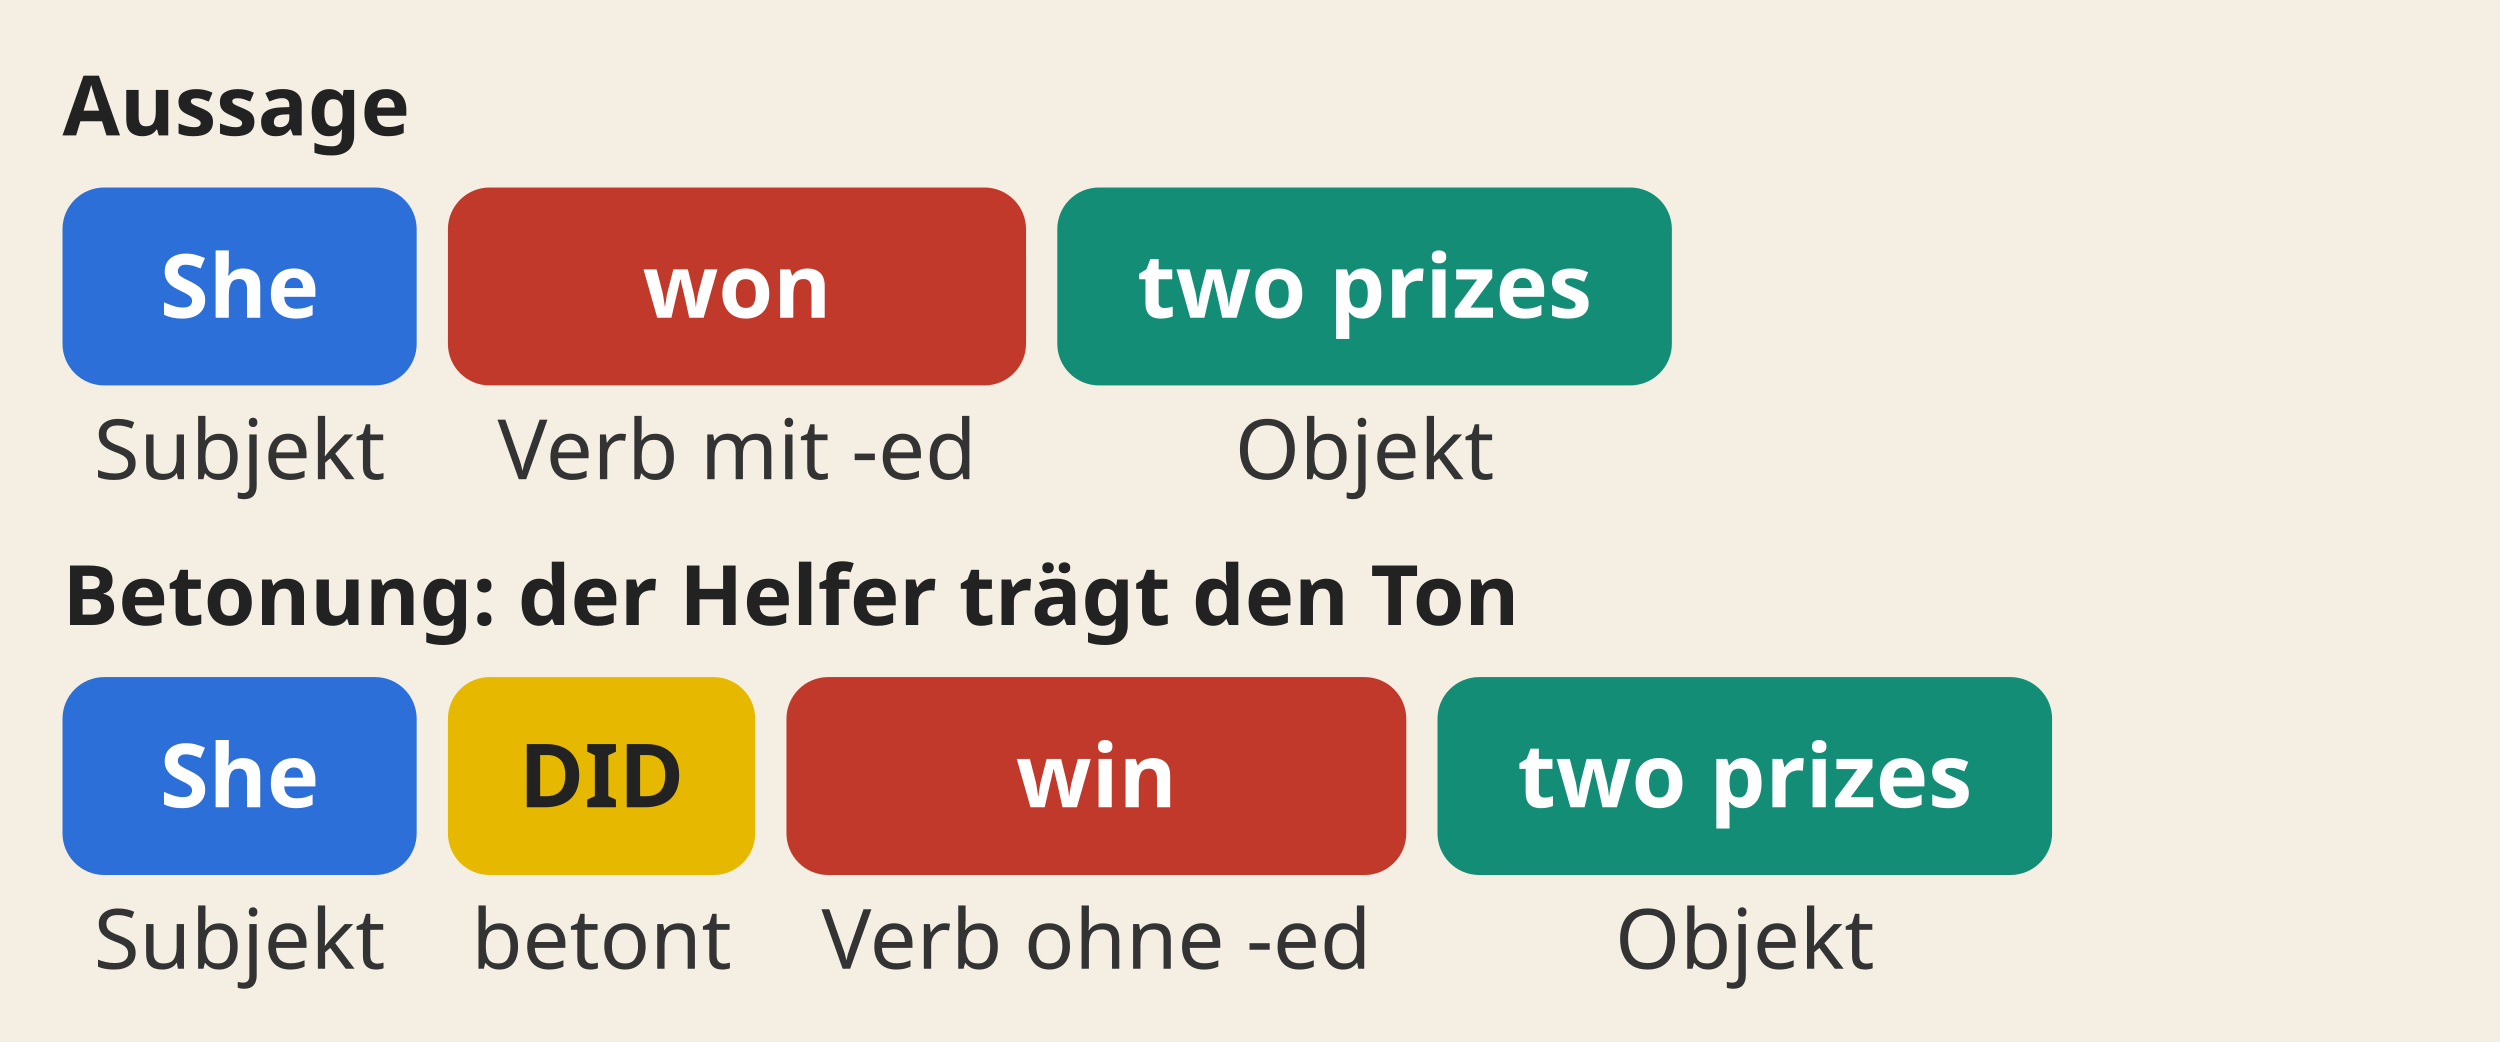
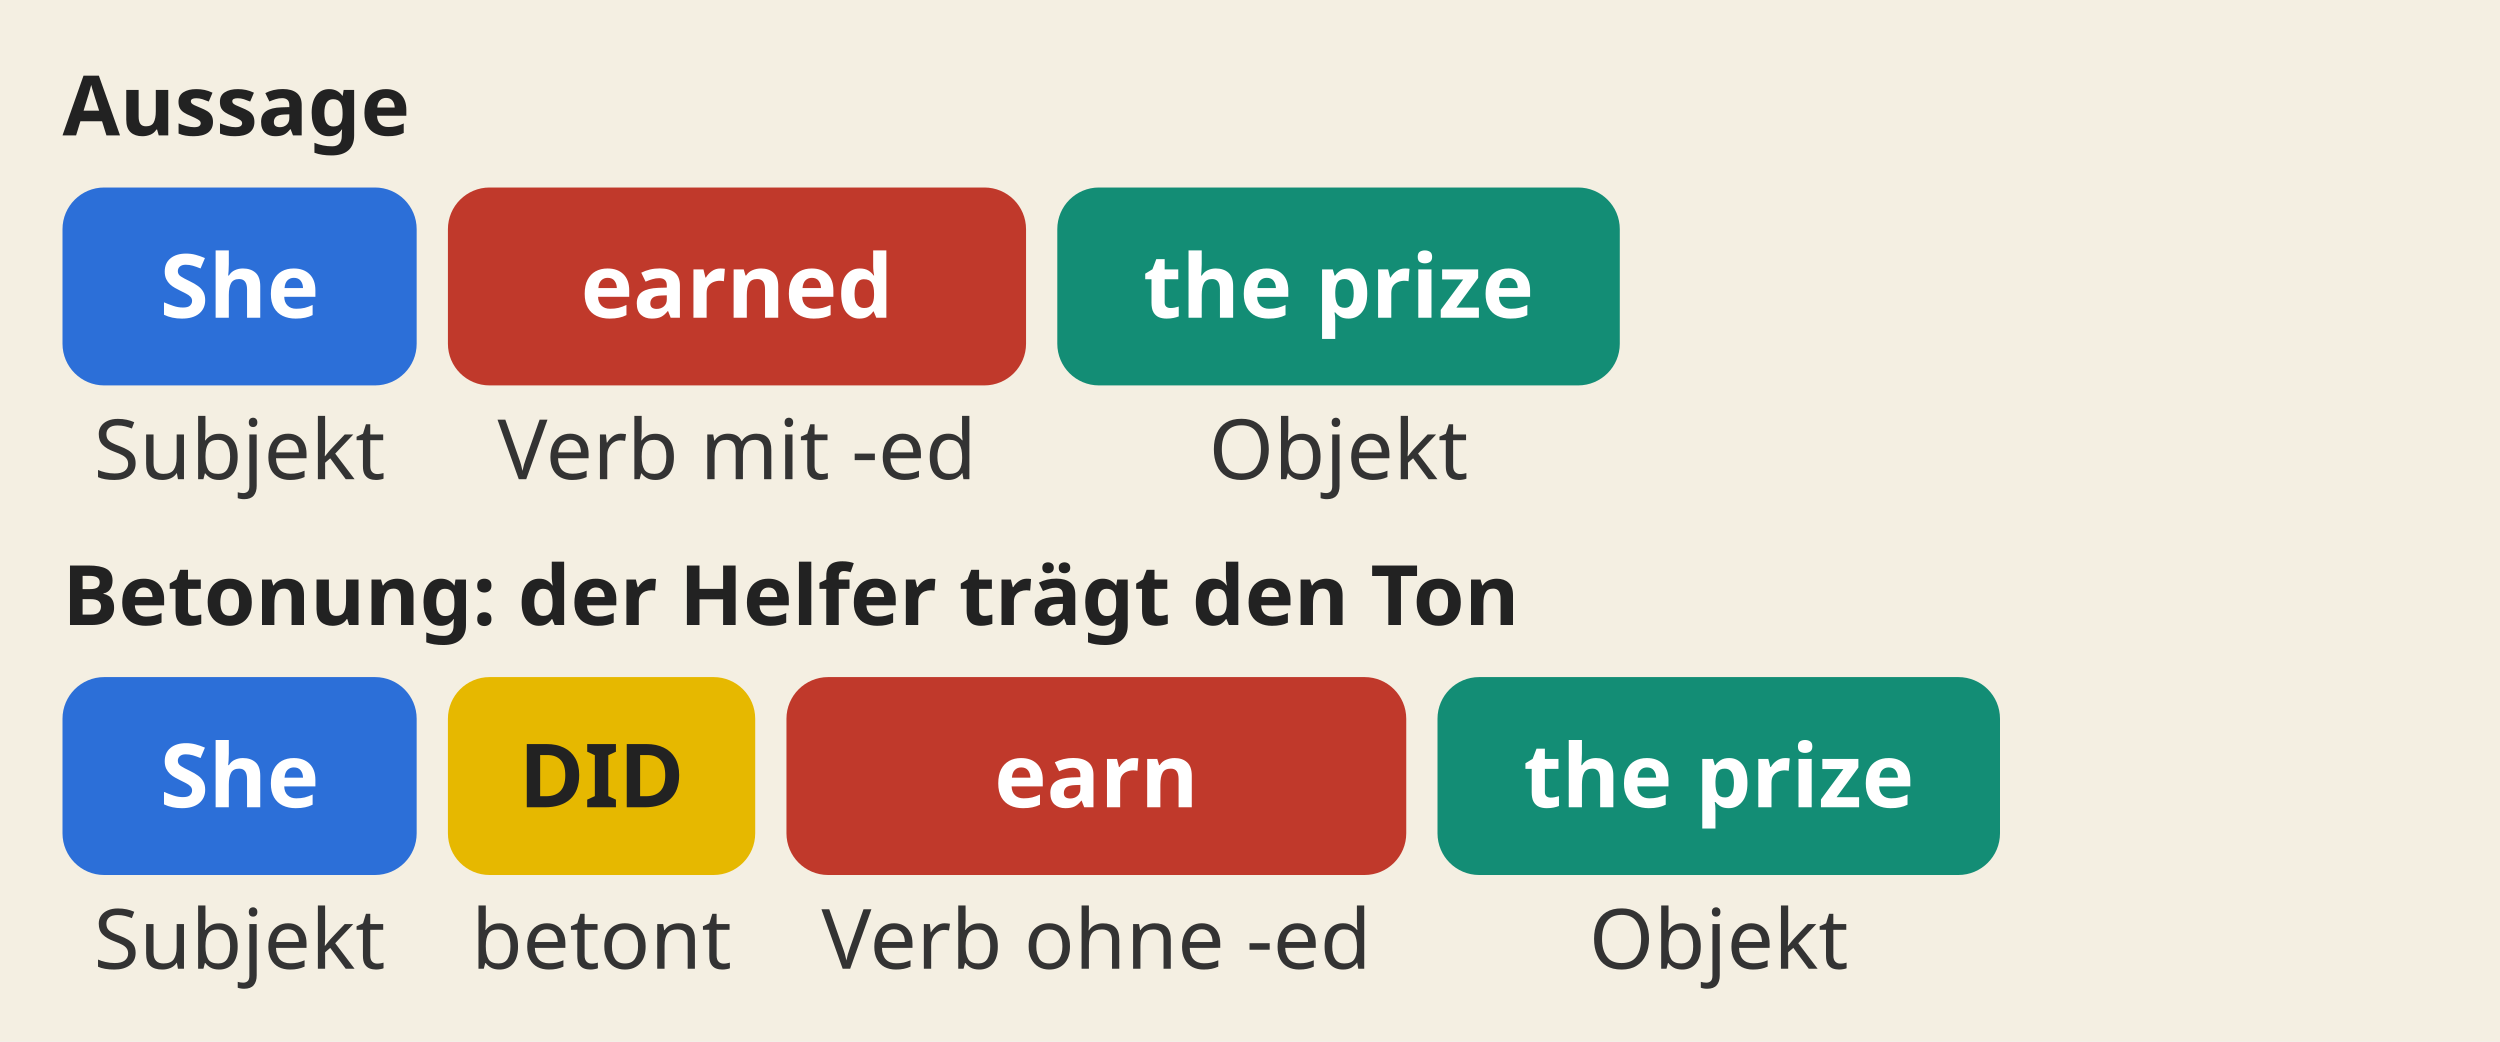
<svg xmlns="http://www.w3.org/2000/svg" viewBox="0 0 480 200" role="img">
  <rect width="480" height="200" fill="#f4efe2" />
  <text x="12" y="26" font-family="sans-serif" font-size="16" font-weight="bold" fill="#222">Aussage</text>
  <rect x="12" y="36" width="68" height="38" rx="8" fill="#2c6fd8" />
  <text x="46.0" y="61" text-anchor="middle" font-family="sans-serif" font-size="17" font-weight="bold" fill="#fff">She</text>
  <text x="46.0" y="92" text-anchor="middle" font-family="sans-serif" font-size="16" fill="#333">Subjekt</text>
  <rect x="86" y="36" width="111" height="38" rx="8" fill="#c0392b" />
-   <text x="141.5" y="61" text-anchor="middle" font-family="sans-serif" font-size="17" font-weight="bold" fill="#fff">won</text>
+   <text x="141.5" y="61" text-anchor="middle" font-family="sans-serif" font-size="17" font-weight="bold" fill="#fff">earned</text>
  <text x="141.5" y="92" text-anchor="middle" font-family="sans-serif" font-size="16" fill="#333">Verb mit -ed</text>
-   <rect x="203" y="36" width="118" height="38" rx="8" fill="#138d75" />
-   <text x="262.0" y="61" text-anchor="middle" font-family="sans-serif" font-size="17" font-weight="bold" fill="#fff">two prizes</text>
-   <text x="262.0" y="92" text-anchor="middle" font-family="sans-serif" font-size="16" fill="#333">Objekt</text>
+   <rect x="203" y="36" width="108" height="38" rx="8" fill="#138d75" />
+   <text x="257.0" y="61" text-anchor="middle" font-family="sans-serif" font-size="17" font-weight="bold" fill="#fff">the prize</text>
+   <text x="257.0" y="92" text-anchor="middle" font-family="sans-serif" font-size="16" fill="#333">Objekt</text>
  <text x="12" y="120" font-family="sans-serif" font-size="16" font-weight="bold" fill="#222">Betonung: der Helfer trägt den Ton</text>
  <rect x="12" y="130" width="68" height="38" rx="8" fill="#2c6fd8" />
  <text x="46.0" y="155" text-anchor="middle" font-family="sans-serif" font-size="17" font-weight="bold" fill="#fff">She</text>
  <text x="46.0" y="186" text-anchor="middle" font-family="sans-serif" font-size="16" fill="#333">Subjekt</text>
  <rect x="86" y="130" width="59" height="38" rx="8" fill="#e6b800" />
  <text x="115.5" y="155" text-anchor="middle" font-family="sans-serif" font-size="17" font-weight="bold" fill="#222">DID</text>
  <text x="115.5" y="186" text-anchor="middle" font-family="sans-serif" font-size="16" fill="#333">betont</text>
  <rect x="151" y="130" width="119" height="38" rx="8" fill="#c0392b" />
-   <text x="210.5" y="155" text-anchor="middle" font-family="sans-serif" font-size="17" font-weight="bold" fill="#fff">win</text>
+   <text x="210.5" y="155" text-anchor="middle" font-family="sans-serif" font-size="17" font-weight="bold" fill="#fff">earn</text>
  <text x="210.5" y="186" text-anchor="middle" font-family="sans-serif" font-size="16" fill="#333">Verb ohne -ed</text>
-   <rect x="276" y="130" width="118" height="38" rx="8" fill="#138d75" />
-   <text x="335.0" y="155" text-anchor="middle" font-family="sans-serif" font-size="17" font-weight="bold" fill="#fff">two prizes</text>
-   <text x="335.0" y="186" text-anchor="middle" font-family="sans-serif" font-size="16" fill="#333">Objekt</text>
+   <rect x="276" y="130" width="108" height="38" rx="8" fill="#138d75" />
+   <text x="330.0" y="155" text-anchor="middle" font-family="sans-serif" font-size="17" font-weight="bold" fill="#fff">the prize</text>
+   <text x="330.0" y="186" text-anchor="middle" font-family="sans-serif" font-size="16" fill="#333">Objekt</text>
</svg>
